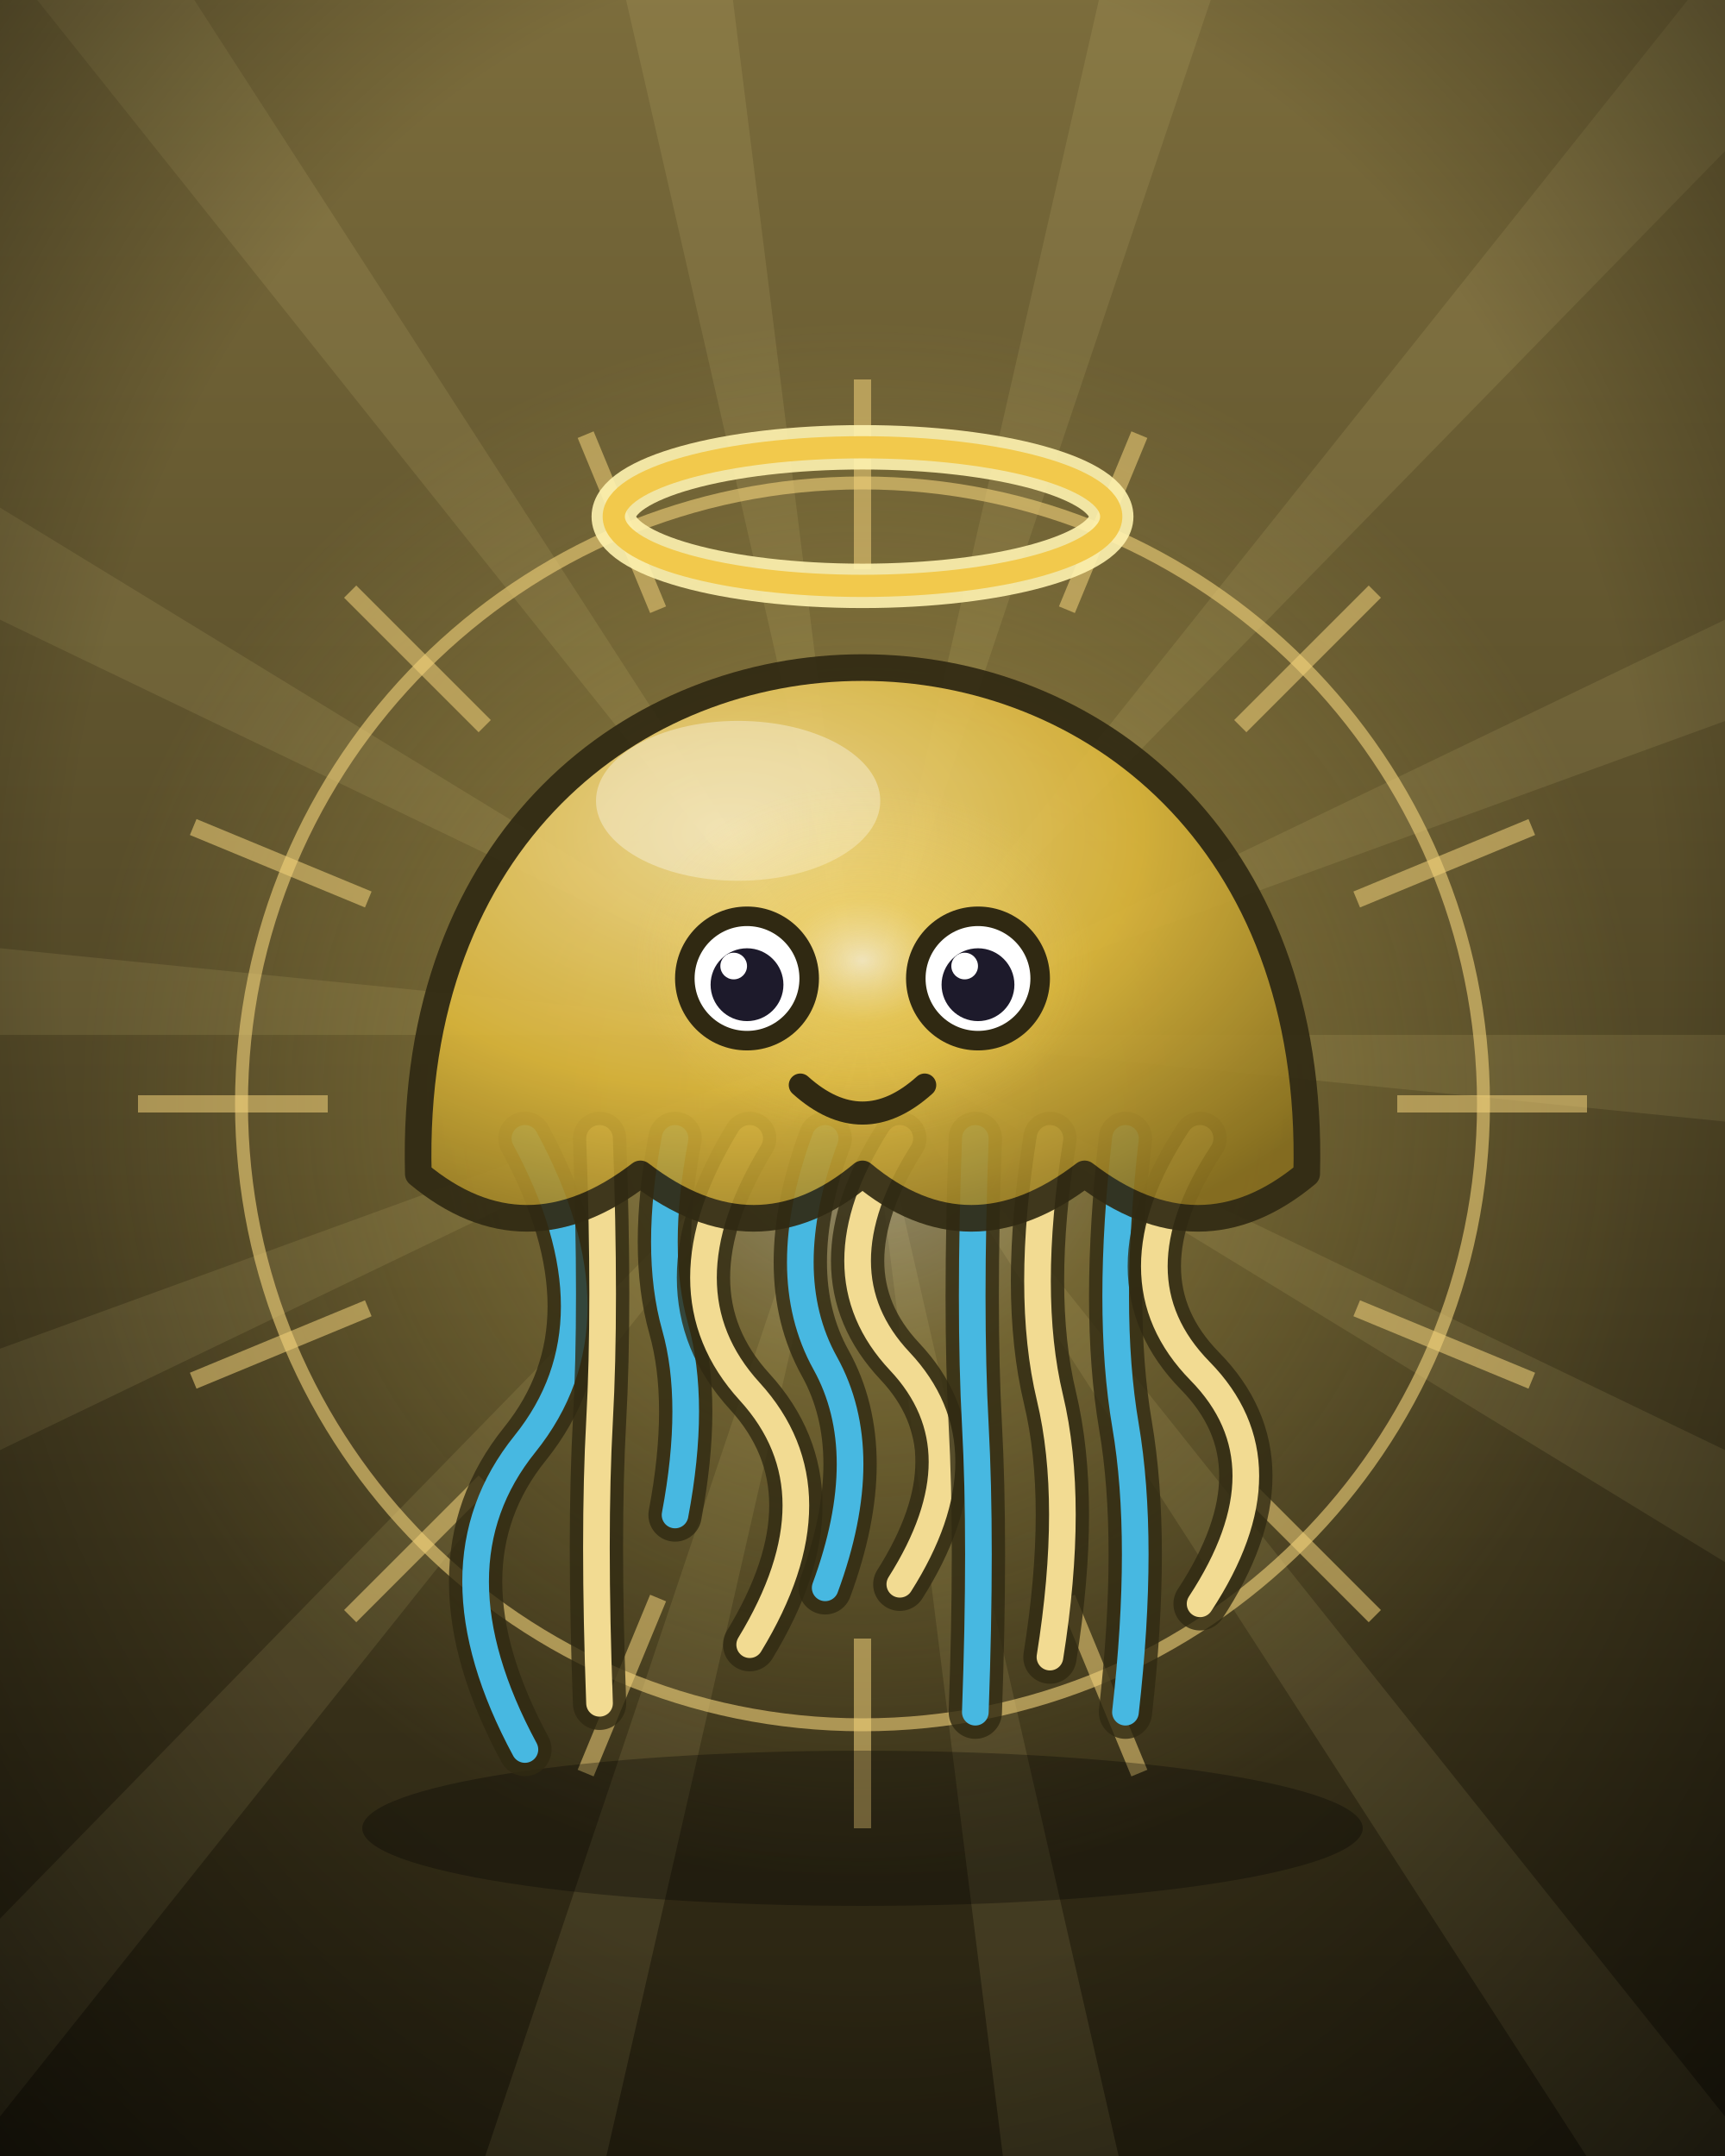
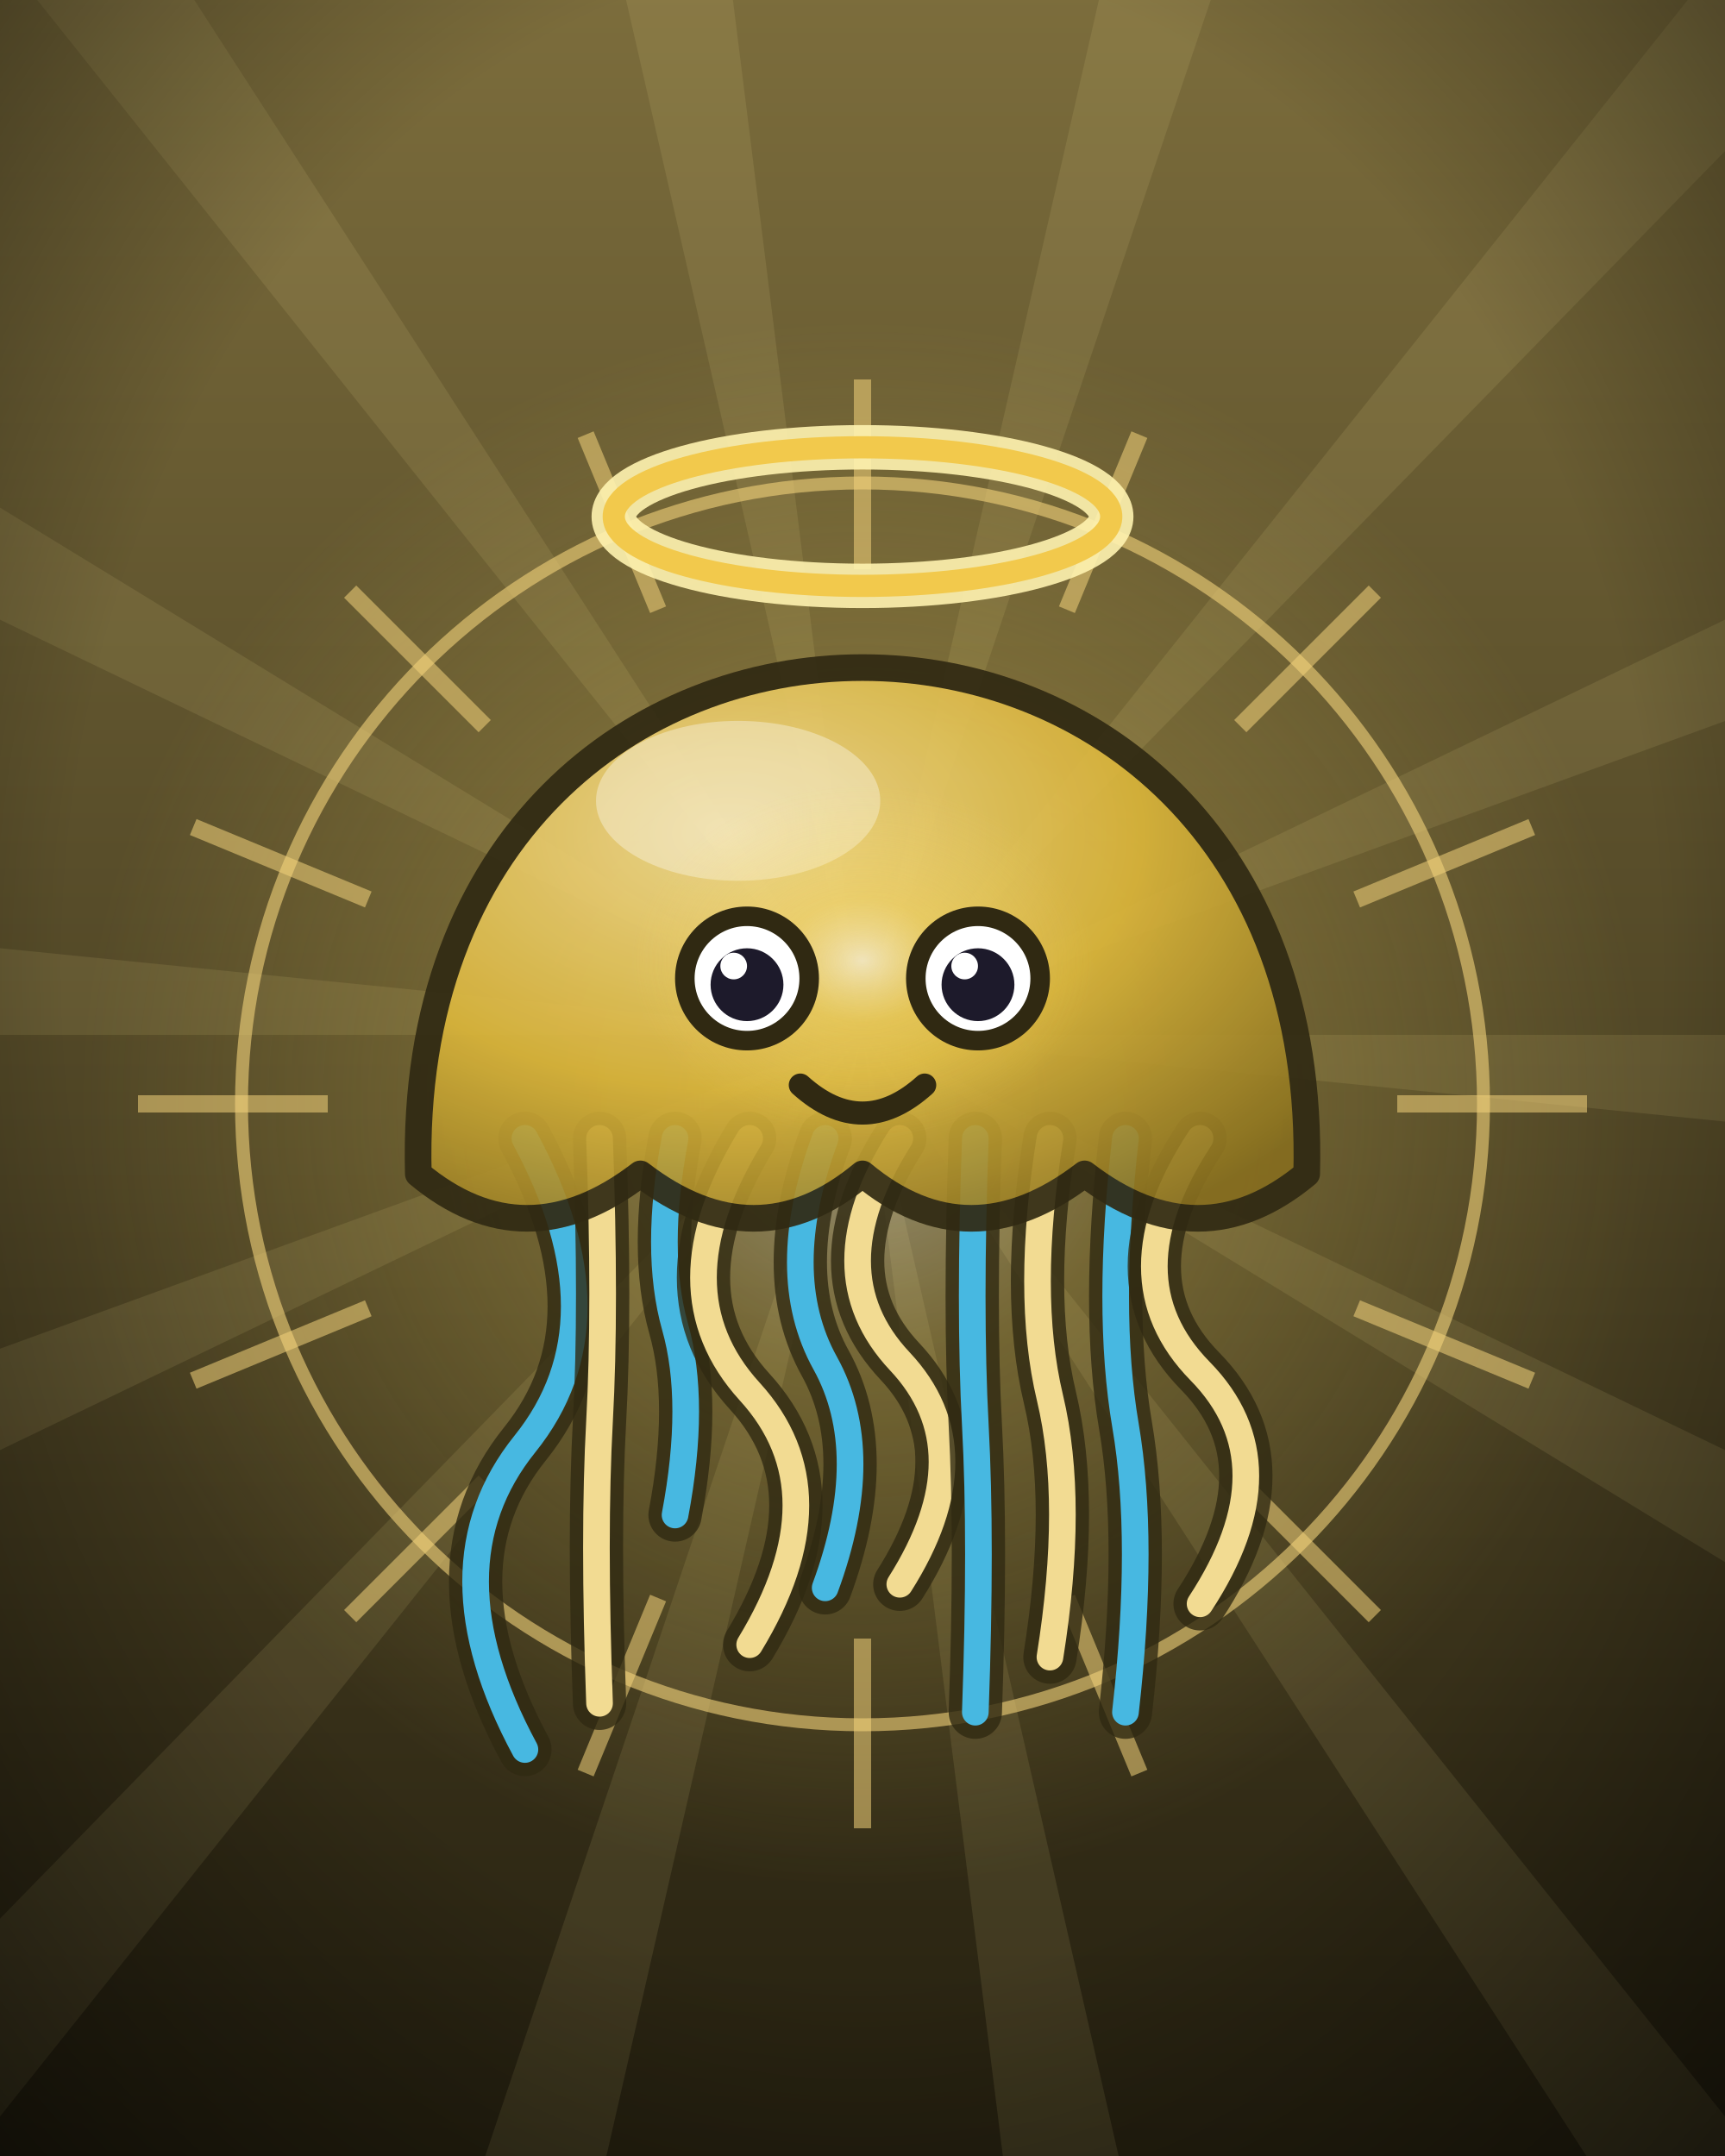
<svg xmlns="http://www.w3.org/2000/svg" viewBox="0 0 200 250" width="200" height="250">
  <defs>
    <linearGradient id="bg" x1="0" y1="0" x2="0" y2="1">
      <stop offset="0" stop-color="hsla(46,35%,36%,1)" />
      <stop offset="1" stop-color="hsla(46,40%,10%,1)" />
    </linearGradient>
    <radialGradient id="gm" cx=".35" cy=".3" r=".85">
      <stop offset="0" stop-color="hsla(46,78%,76%,1)" />
      <stop offset=".55" stop-color="hsla(46,68%,54%,1)" />
      <stop offset="1" stop-color="hsla(46,63%,32%,1)" />
    </radialGradient>
    <radialGradient id="ga" cx=".35" cy=".3" r=".85">
      <stop offset="0" stop-color="hsla(196,80%,76%,1)" />
      <stop offset=".6" stop-color="hsla(196,72%,58%,1)" />
      <stop offset="1" stop-color="hsla(196,60%,32%,1)" />
    </radialGradient>
    <linearGradient id="met" x1="0" y1="0" x2="0" y2="1">
      <stop offset="0" stop-color="#e3e8ef" />
      <stop offset=".5" stop-color="#9aa3b3" />
      <stop offset="1" stop-color="#5a6272" />
    </linearGradient>
    <radialGradient id="glow">
      <stop offset="0" stop-color="#fff" stop-opacity=".95" />
      <stop offset=".35" stop-color="hsla(48,95%,70%,1)" stop-opacity=".55" />
      <stop offset="1" stop-color="hsla(48,95%,70%,1)" stop-opacity="0" />
    </radialGradient>
    <radialGradient id="vig" cx=".5" cy=".45" r=".75">
      <stop offset=".62" stop-color="#000" stop-opacity="0" />
      <stop offset="1" stop-color="#000" stop-opacity=".55" />
    </radialGradient>
  </defs>
  <rect width="200" height="250" fill="url(#bg)" />
  <polygon points="100,120 360,120 358.7,146" fill="hsla(48,100%,80%,.10)" />
  <polygon points="100,120 334.3,232.8 321.8,255.6" fill="hsla(48,100%,80%,.10)" />
  <polygon points="100,120 262.1,323.3 241,338.4" fill="hsla(48,100%,80%,.10)" />
  <polygon points="100,120 157.9,373.5 132.3,378" fill="hsla(48,100%,80%,.10)" />
  <polygon points="100,120 42.1,373.5 17.1,366.4" fill="hsla(48,100%,80%,.10)" />
  <polygon points="100,120 -62.1,323.3 -81.6,306.1" fill="hsla(48,100%,80%,.10)" />
  <polygon points="100,120 -134.3,232.8 -144.3,208.9" fill="hsla(48,100%,80%,.10)" />
  <polygon points="100,120 -160,120 -158.7,94" fill="hsla(48,100%,80%,.10)" />
  <polygon points="100,120 -134.3,7.2 -121.8,-15.6" fill="hsla(48,100%,80%,.10)" />
  <polygon points="100,120 -62.1,-83.3 -41,-98.4" fill="hsla(48,100%,80%,.10)" />
  <polygon points="100,120 42.1,-133.5 67.7,-138" fill="hsla(48,100%,80%,.10)" />
  <polygon points="100,120 157.9,-133.5 182.9,-126.4" fill="hsla(48,100%,80%,.10)" />
  <polygon points="100,120 262.1,-83.3 281.6,-66.1" fill="hsla(48,100%,80%,.10)" />
  <polygon points="100,120 334.3,7.2 344.3,31.1" fill="hsla(48,100%,80%,.10)" />
  <circle cx="100" cy="128" r="92" fill="url(#glow)" opacity=".45" />
  <circle cx="100" cy="128" r="72" fill="none" stroke="#f2d27a" stroke-width="1.5" opacity=".6" />
  <path d="M162,128 L184,128" stroke="#f2d27a" stroke-width="2" opacity=".55" />
  <path d="M157.3,151.7 L177.6,160.1" stroke="#f2d27a" stroke-width="2" opacity=".55" />
  <path d="M143.8,171.8 L159.4,187.4" stroke="#f2d27a" stroke-width="2" opacity=".55" />
  <path d="M123.7,185.3 L132.1,205.6" stroke="#f2d27a" stroke-width="2" opacity=".55" />
  <path d="M100,190 L100,212" stroke="#f2d27a" stroke-width="2" opacity=".55" />
  <path d="M76.3,185.3 L67.9,205.6" stroke="#f2d27a" stroke-width="2" opacity=".55" />
  <path d="M56.2,171.8 L40.6,187.4" stroke="#f2d27a" stroke-width="2" opacity=".55" />
  <path d="M42.7,151.7 L22.4,160.1" stroke="#f2d27a" stroke-width="2" opacity=".55" />
  <path d="M38,128 L16,128" stroke="#f2d27a" stroke-width="2" opacity=".55" />
  <path d="M42.7,104.3 L22.4,95.9" stroke="#f2d27a" stroke-width="2" opacity=".55" />
  <path d="M56.2,84.2 L40.6,68.6" stroke="#f2d27a" stroke-width="2" opacity=".55" />
  <path d="M76.3,70.7 L67.9,50.4" stroke="#f2d27a" stroke-width="2" opacity=".55" />
  <path d="M100,66 L100,44" stroke="#f2d27a" stroke-width="2" opacity=".55" />
  <path d="M123.7,70.7 L132.1,50.4" stroke="#f2d27a" stroke-width="2" opacity=".55" />
  <path d="M143.8,84.2 L159.4,68.6" stroke="#f2d27a" stroke-width="2" opacity=".55" />
  <path d="M157.3,104.3 L177.6,95.9" stroke="#f2d27a" stroke-width="2" opacity=".55" />
-   <ellipse cx="100" cy="212" rx="58" ry="9" fill="#000" opacity=".3" />
  <g transform="translate(100 132) scale(1.03)">
    <path d="M-38,0 q11.1,20.6 0,34.4 t0,34.4" fill="none" stroke="hsla(46,45%,13%,1)" stroke-width="6" stroke-linecap="round" opacity=".8" />
    <path d="M-38,0 q11.1,20.6 0,34.4 t0,34.4" fill="none" stroke="hsla(196,72%,58%,1)" stroke-width="3" stroke-linecap="round" />
    <path d="M-29.6,0 q0.7,19.1 0,31.8 t0,31.8" fill="none" stroke="hsla(46,45%,13%,1)" stroke-width="6" stroke-linecap="round" opacity=".8" />
    <path d="M-29.6,0 q0.7,19.1 0,31.8 t0,31.8" fill="none" stroke="hsla(46,78%,76%,1)" stroke-width="3" stroke-linecap="round" />
    <path d="M-21.1,0 q-2.4,12.7 0,21.2 t0,21.2" fill="none" stroke="hsla(46,45%,13%,1)" stroke-width="6" stroke-linecap="round" opacity=".8" />
    <path d="M-21.1,0 q-2.4,12.7 0,21.2 t0,21.2" fill="none" stroke="hsla(196,72%,58%,1)" stroke-width="3" stroke-linecap="round" />
    <path d="M-12.7,0 q-10.4,17.1 0,28.5 t0,28.5" fill="none" stroke="hsla(46,45%,13%,1)" stroke-width="6" stroke-linecap="round" opacity=".8" />
    <path d="M-12.7,0 q-10.4,17.1 0,28.5 t0,28.5" fill="none" stroke="hsla(46,78%,76%,1)" stroke-width="3" stroke-linecap="round" />
    <path d="M-4.2,0 q-5.6,15.2 0,25.3 t0,25.3" fill="none" stroke="hsla(46,45%,13%,1)" stroke-width="6" stroke-linecap="round" opacity=".8" />
    <path d="M-4.2,0 q-5.6,15.2 0,25.3 t0,25.3" fill="none" stroke="hsla(196,72%,58%,1)" stroke-width="3" stroke-linecap="round" />
    <path d="M4.2,0 q-9.5,15 0,25.1 t0,25.1" fill="none" stroke="hsla(46,45%,13%,1)" stroke-width="6" stroke-linecap="round" opacity=".8" />
    <path d="M4.2,0 q-9.5,15 0,25.1 t0,25.1" fill="none" stroke="hsla(46,78%,76%,1)" stroke-width="3" stroke-linecap="round" />
    <path d="M12.7,0 q-0.7,19.4 0,32.3 t0,32.3" fill="none" stroke="hsla(46,45%,13%,1)" stroke-width="6" stroke-linecap="round" opacity=".8" />
    <path d="M12.7,0 q-0.7,19.4 0,32.3 t0,32.3" fill="none" stroke="hsla(196,72%,58%,1)" stroke-width="3" stroke-linecap="round" />
    <path d="M21.1,0 q-2.8,17.5 0,29.2 t0,29.2" fill="none" stroke="hsla(46,45%,13%,1)" stroke-width="6" stroke-linecap="round" opacity=".8" />
    <path d="M21.1,0 q-2.8,17.5 0,29.2 t0,29.2" fill="none" stroke="hsla(46,78%,76%,1)" stroke-width="3" stroke-linecap="round" />
    <path d="M29.6,0 q-2.2,19.4 0,32.3 t0,32.3" fill="none" stroke="hsla(46,45%,13%,1)" stroke-width="6" stroke-linecap="round" opacity=".8" />
    <path d="M29.6,0 q-2.2,19.4 0,32.3 t0,32.3" fill="none" stroke="hsla(196,72%,58%,1)" stroke-width="3" stroke-linecap="round" />
    <path d="M38,0 q-10.3,15.7 0,26.2 t0,26.2" fill="none" stroke="hsla(46,45%,13%,1)" stroke-width="6" stroke-linecap="round" opacity=".8" />
    <path d="M38,0 q-10.3,15.7 0,26.2 t0,26.2" fill="none" stroke="hsla(46,78%,76%,1)" stroke-width="3" stroke-linecap="round" />
    <path d="M-50,4 C-52,-72 52,-72 50,4 Q38,14 25,4 Q12,14 0,4 Q-12,14 -25,4 Q-38,14 -50,4 Z" fill="url(#gm)" opacity=".92" stroke="hsla(46,45%,13%,1)" stroke-width="3" stroke-linejoin="round" stroke-linecap="round" />
    <ellipse cx="-14" cy="-38" rx="16" ry="9" fill="#fff" opacity=".35" />
    <ellipse cx="0" cy="-20" rx="26" ry="20" fill="url(#glow)" opacity=".6" />
    <circle cx="-13" cy="-18" r="7" fill="#fff" stroke="hsla(46,45%,13%,1)" stroke-width="2.2" stroke-linejoin="round" stroke-linecap="round" />
    <circle cx="-13" cy="-17.3" r="4.1" fill="#1d1a2b" />
    <circle cx="-14.5" cy="-19.4" r="1.5" fill="#fff" />
    <circle cx="13" cy="-18" r="7" fill="#fff" stroke="hsla(46,45%,13%,1)" stroke-width="2.2" stroke-linejoin="round" stroke-linecap="round" />
    <circle cx="13" cy="-17.3" r="4.1" fill="#1d1a2b" />
    <circle cx="11.5" cy="-19.4" r="1.5" fill="#fff" />
    <path d="M-7,-6 Q0,0.3 7,-6" fill="none" stroke="hsla(46,45%,13%,1)" stroke-width="2.6" stroke-linejoin="round" stroke-linecap="round" />
    <ellipse cx="0" cy="-70" rx="28" ry="7.8" fill="none" stroke="#fff3b0" stroke-width="5" opacity=".9" />
    <ellipse cx="0" cy="-70" rx="28" ry="7.8" fill="none" stroke="#f2c94c" stroke-width="2.5" />
  </g>
  <rect width="200" height="250" fill="url(#vig)" />
</svg>
